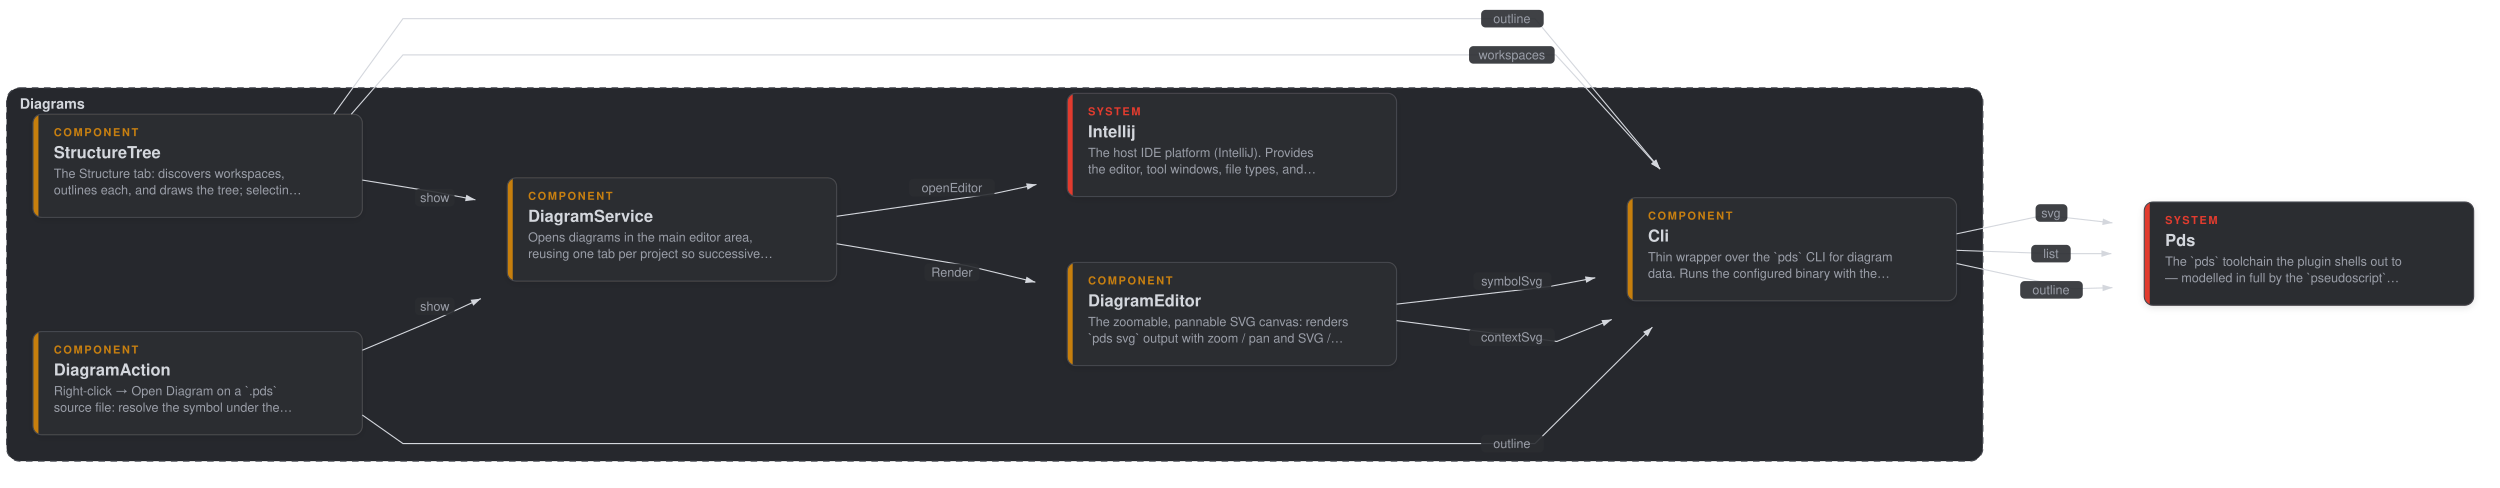
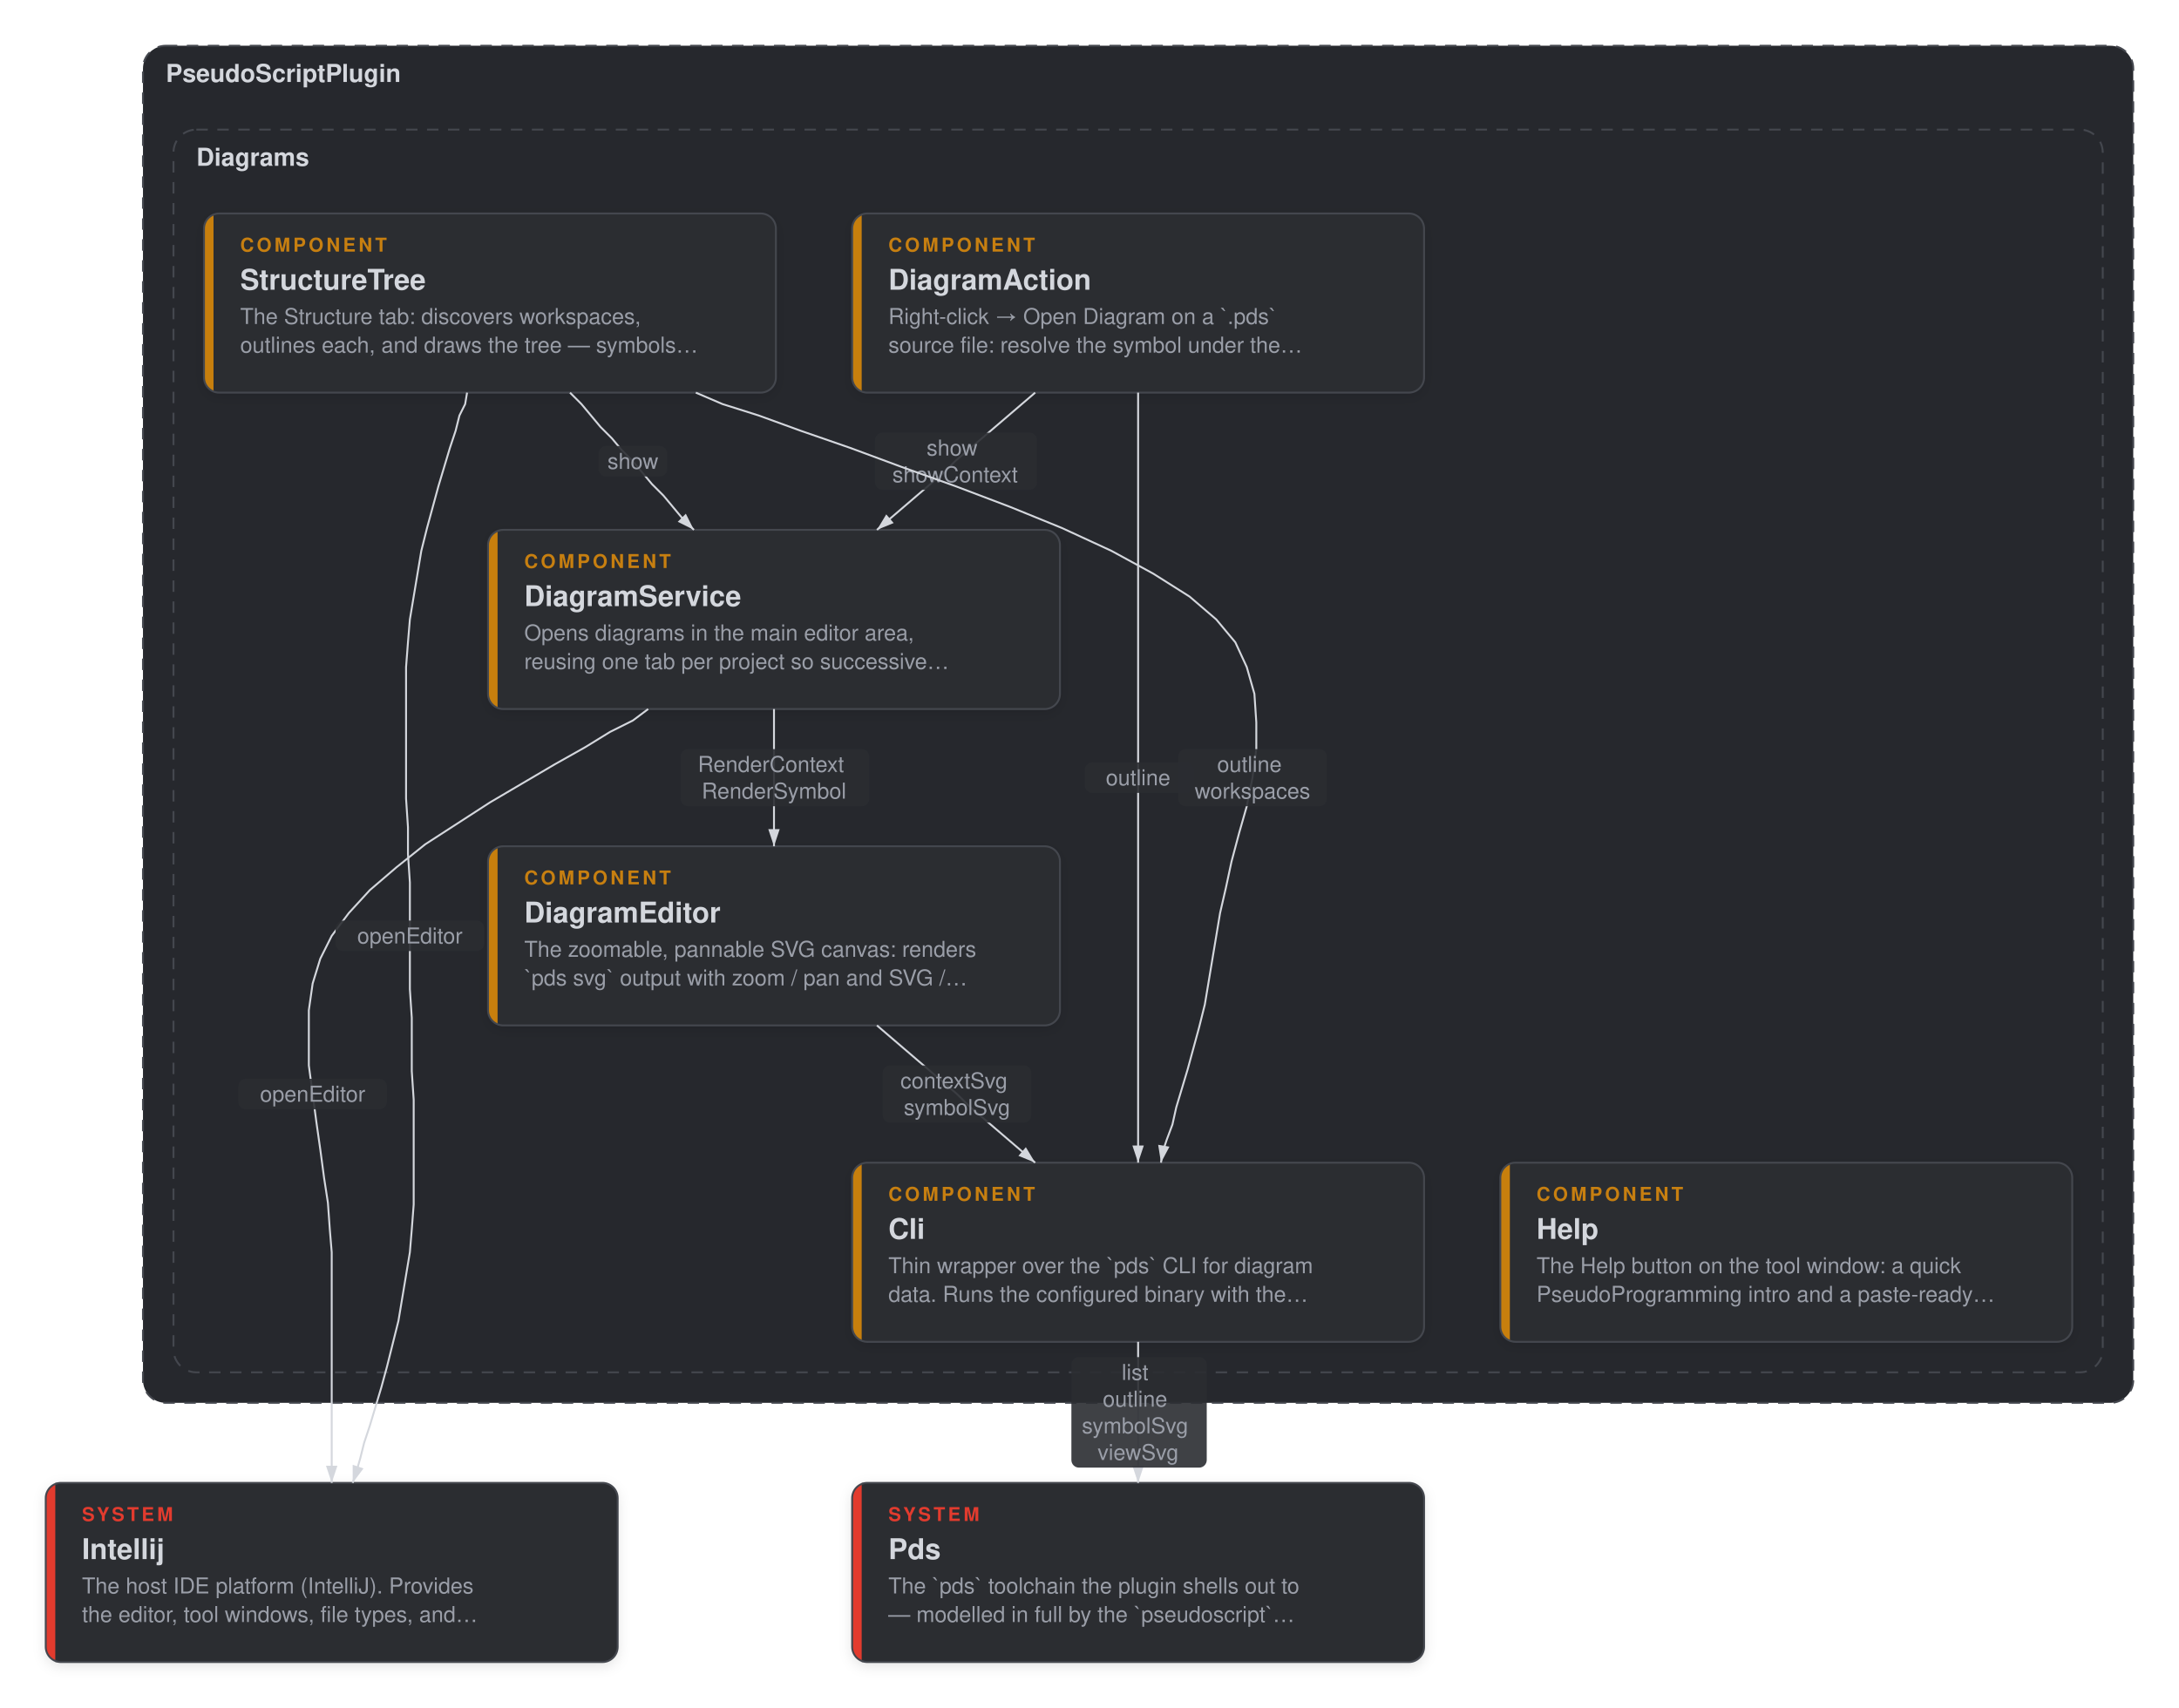
- <svg xmlns="http://www.w3.org/2000/svg" viewBox="0 0 2277 444" width="2277" height="444" font-family="sans-serif" font-size="13">
+ <svg xmlns="http://www.w3.org/2000/svg" viewBox="0 0 1143 896" width="1143" height="896" font-family="sans-serif" font-size="13">
  <defs>
    <marker id="arrow" markerWidth="10" markerHeight="10" refX="9" refY="3" orient="auto" markerUnits="strokeWidth">
      <path d="M0,0 L9,3 L0,6 z" fill="#d4d7dd" />
    </marker>
    <filter id="cardlift" x="-12%" y="-12%" width="124%" height="140%">
      <feDropShadow dx="0" dy="2" stdDeviation="3.5" flood-color="#000000" flood-opacity="0.12" />
    </filter>
  </defs>
  <g font-family="Helvetica, Arial, sans-serif">
-     <rect x="6" y="80" width="1800" height="340" rx="12" fill="#26282d" stroke="#44474e" stroke-dasharray="6 5" />
-     <text x="18" y="99" font-size="13" font-weight="700" fill="#d4d7dd">Diagrams</text>
-     <rect x="1482" y="180" width="300" height="94" rx="8" fill="#c77f10" filter="url(#cardlift)" />
-     <path d="M1487,180 H1774 A8,8 0 0 1 1782,188 V266 A8,8 0 0 1 1774,274 H1487 Z" fill="#2b2d31" />
-     <rect x="1482" y="180" width="300" height="94" rx="8" fill="none" stroke="#44474e" />
-     <text x="1501" y="200" font-size="10" letter-spacing="1.5" font-weight="600" fill="#c77f10">COMPONENT</text>
-     <text x="1501" y="220" font-size="15" font-weight="700" fill="#d4d7dd">Cli</text>
-     <text x="1501" y="238" font-size="11.5" fill="#9a9ea8">Thin wrapper over the `pds` CLI for diagram</text>
-     <text x="1501" y="253" font-size="11.5" fill="#9a9ea8">data. Runs the configured binary with the…</text>
-     <rect x="30" y="104" width="300" height="94" rx="8" fill="#c77f10" filter="url(#cardlift)" />
-     <path d="M35,104 H322 A8,8 0 0 1 330,112 V190 A8,8 0 0 1 322,198 H35 Z" fill="#2b2d31" />
-     <rect x="30" y="104" width="300" height="94" rx="8" fill="none" stroke="#44474e" />
-     <text x="49" y="124" font-size="10" letter-spacing="1.5" font-weight="600" fill="#c77f10">COMPONENT</text>
-     <text x="49" y="144" font-size="15" font-weight="700" fill="#d4d7dd">StructureTree</text>
-     <text x="49" y="162" font-size="11.5" fill="#9a9ea8">The Structure tab: discovers workspaces,</text>
-     <text x="49" y="177" font-size="11.5" fill="#9a9ea8">outlines each, and draws the tree; selectin…</text>
-     <rect x="462" y="162" width="300" height="94" rx="8" fill="#c77f10" filter="url(#cardlift)" />
-     <path d="M467,162 H754 A8,8 0 0 1 762,170 V248 A8,8 0 0 1 754,256 H467 Z" fill="#2b2d31" />
-     <rect x="462" y="162" width="300" height="94" rx="8" fill="none" stroke="#44474e" />
-     <text x="481" y="182" font-size="10" letter-spacing="1.5" font-weight="600" fill="#c77f10">COMPONENT</text>
-     <text x="481" y="202" font-size="15" font-weight="700" fill="#d4d7dd">DiagramService</text>
-     <text x="481" y="220" font-size="11.5" fill="#9a9ea8">Opens diagrams in the main editor area,</text>
-     <text x="481" y="235" font-size="11.5" fill="#9a9ea8">reusing one tab per project so successive…</text>
-     <rect x="972" y="239" width="300" height="94" rx="8" fill="#c77f10" filter="url(#cardlift)" />
-     <path d="M977,239 H1264 A8,8 0 0 1 1272,247 V325 A8,8 0 0 1 1264,333 H977 Z" fill="#2b2d31" />
-     <rect x="972" y="239" width="300" height="94" rx="8" fill="none" stroke="#44474e" />
-     <text x="991" y="259" font-size="10" letter-spacing="1.5" font-weight="600" fill="#c77f10">COMPONENT</text>
-     <text x="991" y="279" font-size="15" font-weight="700" fill="#d4d7dd">DiagramEditor</text>
-     <text x="991" y="297" font-size="11.5" fill="#9a9ea8">The zoomable, pannable SVG canvas: renders</text>
-     <text x="991" y="312" font-size="11.5" fill="#9a9ea8">`pds svg` output with zoom / pan and SVG /…</text>
-     <rect x="30" y="302" width="300" height="94" rx="8" fill="#c77f10" filter="url(#cardlift)" />
-     <path d="M35,302 H322 A8,8 0 0 1 330,310 V388 A8,8 0 0 1 322,396 H35 Z" fill="#2b2d31" />
-     <rect x="30" y="302" width="300" height="94" rx="8" fill="none" stroke="#44474e" />
-     <text x="49" y="322" font-size="10" letter-spacing="1.5" font-weight="600" fill="#c77f10">COMPONENT</text>
-     <text x="49" y="342" font-size="15" font-weight="700" fill="#d4d7dd">DiagramAction</text>
-     <text x="49" y="360" font-size="11.5" fill="#9a9ea8">Right-click → Open Diagram on a `.pds`</text>
-     <text x="49" y="375" font-size="11.5" fill="#9a9ea8">source file: resolve the symbol under the…</text>
-     <rect x="972" y="85" width="300" height="94" rx="8" fill="#e23b2e" filter="url(#cardlift)" />
-     <path d="M977,85 H1264 A8,8 0 0 1 1272,93 V171 A8,8 0 0 1 1264,179 H977 Z" fill="#2b2d31" />
-     <rect x="972" y="85" width="300" height="94" rx="8" fill="none" stroke="#44474e" />
-     <text x="991" y="105" font-size="10" letter-spacing="1.5" font-weight="600" fill="#e23b2e">SYSTEM</text>
-     <text x="991" y="125" font-size="15" font-weight="700" fill="#d4d7dd">Intellij</text>
-     <text x="991" y="143" font-size="11.5" fill="#9a9ea8">The host IDE platform (IntelliJ). Provides</text>
-     <text x="991" y="158" font-size="11.5" fill="#9a9ea8">the editor, tool windows, file types, and…</text>
-     <rect x="1953" y="184" width="300" height="94" rx="8" fill="#e23b2e" filter="url(#cardlift)" />
-     <path d="M1958,184 H2245 A8,8 0 0 1 2253,192 V270 A8,8 0 0 1 2245,278 H1958 Z" fill="#2b2d31" />
-     <rect x="1953" y="184" width="300" height="94" rx="8" fill="none" stroke="#44474e" />
-     <text x="1972" y="204" font-size="10" letter-spacing="1.5" font-weight="600" fill="#e23b2e">SYSTEM</text>
-     <text x="1972" y="224" font-size="15" font-weight="700" fill="#d4d7dd">Pds</text>
-     <text x="1972" y="242" font-size="11.5" fill="#9a9ea8">The `pds` toolchain the plugin shells out to</text>
-     <text x="1972" y="257" font-size="11.5" fill="#9a9ea8">— modelled in full by the `pseudoscript`…</text>
-     <path d="M1782,228 L1869,231 L1923,231 " fill="none" stroke="#d4d7dd" marker-end="url(#arrow)" />
-     <path d="M1782,240 L1888,263 L1924,262 " fill="none" stroke="#d4d7dd" marker-end="url(#arrow)" />
-     <path d="M1782,213 L1862,196 L1924,203 " fill="none" stroke="#d4d7dd" marker-end="url(#arrow)" />
-     <path d="M304,104 L367,17 L583,17 L838,17 L1093,17 L1398,17 L1512,154 " fill="none" stroke="#d4d7dd" marker-end="url(#arrow)" />
-     <path d="M320,104 L367,50 L583,50 L838,50 L1093,50 L1417,50 L1512,154 " fill="none" stroke="#d4d7dd" marker-end="url(#arrow)" />
-     <path d="M330,164 L397,175 L433,182 " fill="none" stroke="#d4d7dd" marker-end="url(#arrow)" />
-     <path d="M762,222 L881,242 L943,257 " fill="none" stroke="#d4d7dd" marker-end="url(#arrow)" />
-     <path d="M1272,292 L1418,311 L1468,291 " fill="none" stroke="#d4d7dd" marker-end="url(#arrow)" />
-     <path d="M1272,277 L1411,261 L1453,253 " fill="none" stroke="#d4d7dd" marker-end="url(#arrow)" />
-     <path d="M762,197 L907,176 L944,168 " fill="none" stroke="#d4d7dd" marker-end="url(#arrow)" />
-     <path d="M330,378 L367,404 L583,404 L838,404 L1093,404 L1398,404 L1505,298 " fill="none" stroke="#d4d7dd" marker-end="url(#arrow)" />
-     <path d="M330,319 L399,290 L438,272 " fill="none" stroke="#d4d7dd" marker-end="url(#arrow)" />
-     <rect x="1850" y="223" width="36" height="16" rx="4" fill="#2b2d31e6" />
-     <text x="1868" y="235" text-anchor="middle" font-size="11.5" fill="#9a9ea8">list</text>
-     <rect x="1840" y="256" width="57" height="16" rx="4" fill="#2b2d31e6" />
-     <text x="1868" y="268" text-anchor="middle" font-size="11.5" fill="#9a9ea8">outline</text>
-     <rect x="1854" y="186" width="29" height="16" rx="4" fill="#2b2d31e6" />
-     <text x="1868" y="198" text-anchor="middle" font-size="11.5" fill="#9a9ea8">svg</text>
-     <rect x="1349" y="9" width="57" height="16" rx="4" fill="#2b2d31e6" />
-     <text x="1377" y="21" text-anchor="middle" font-size="11.5" fill="#9a9ea8">outline</text>
-     <rect x="1338" y="42" width="78" height="16" rx="4" fill="#2b2d31e6" />
-     <text x="1377" y="54" text-anchor="middle" font-size="11.5" fill="#9a9ea8">workspaces</text>
-     <rect x="378" y="172" width="36" height="16" rx="4" fill="#2b2d31e6" />
-     <text x="396" y="184" text-anchor="middle" font-size="11.5" fill="#9a9ea8">show</text>
-     <rect x="842" y="240" width="50" height="16" rx="4" fill="#2b2d31e6" />
-     <text x="867" y="252" text-anchor="middle" font-size="11.5" fill="#9a9ea8">Render</text>
-     <rect x="1338" y="299" width="78" height="16" rx="4" fill="#2b2d31e6" />
-     <text x="1377" y="311" text-anchor="middle" font-size="11.5" fill="#9a9ea8">contextSvg</text>
-     <rect x="1342" y="248" width="71" height="16" rx="4" fill="#2b2d31e6" />
-     <text x="1377" y="260" text-anchor="middle" font-size="11.5" fill="#9a9ea8">symbolSvg</text>
-     <rect x="828" y="163" width="78" height="16" rx="4" fill="#2b2d31e6" />
-     <text x="867" y="175" text-anchor="middle" font-size="11.5" fill="#9a9ea8">openEditor</text>
-     <rect x="1349" y="396" width="57" height="16" rx="4" fill="#2b2d31e6" />
-     <text x="1377" y="408" text-anchor="middle" font-size="11.5" fill="#9a9ea8">outline</text>
-     <rect x="378" y="271" width="36" height="16" rx="4" fill="#2b2d31e6" />
-     <text x="396" y="283" text-anchor="middle" font-size="11.5" fill="#9a9ea8">show</text>
+     <rect x="75" y="24" width="1044" height="712" rx="12" fill="#26282d" stroke="#44474e" stroke-dasharray="6 5" />
+     <text x="87" y="43" font-size="13" font-weight="700" fill="#d4d7dd">PseudoScriptPlugin</text>
+     <rect x="91" y="68" width="1012" height="652" rx="12" fill="#26282d" stroke="#44474e" stroke-dasharray="6 5" />
+     <text x="103" y="87" font-size="13" font-weight="700" fill="#d4d7dd">Diagrams</text>
+     <rect x="447" y="610" width="300" height="94" rx="8" fill="#c77f10" filter="url(#cardlift)" />
+     <path d="M452,610 H739 A8,8 0 0 1 747,618 V696 A8,8 0 0 1 739,704 H452 Z" fill="#2b2d31" />
+     <rect x="447" y="610" width="300" height="94" rx="8" fill="none" stroke="#44474e" />
+     <text x="466" y="630" font-size="10" letter-spacing="1.5" font-weight="600" fill="#c77f10">COMPONENT</text>
+     <text x="466" y="650" font-size="15" font-weight="700" fill="#d4d7dd">Cli</text>
+     <text x="466" y="668" font-size="11.5" fill="#9a9ea8">Thin wrapper over the `pds` CLI for diagram</text>
+     <text x="466" y="683" font-size="11.5" fill="#9a9ea8">data. Runs the configured binary with the…</text>
+     <rect x="107" y="112" width="300" height="94" rx="8" fill="#c77f10" filter="url(#cardlift)" />
+     <path d="M112,112 H399 A8,8 0 0 1 407,120 V198 A8,8 0 0 1 399,206 H112 Z" fill="#2b2d31" />
+     <rect x="107" y="112" width="300" height="94" rx="8" fill="none" stroke="#44474e" />
+     <text x="126" y="132" font-size="10" letter-spacing="1.5" font-weight="600" fill="#c77f10">COMPONENT</text>
+     <text x="126" y="152" font-size="15" font-weight="700" fill="#d4d7dd">StructureTree</text>
+     <text x="126" y="170" font-size="11.5" fill="#9a9ea8">The Structure tab: discovers workspaces,</text>
+     <text x="126" y="185" font-size="11.5" fill="#9a9ea8">outlines each, and draws the tree — symbols…</text>
+     <rect x="256" y="278" width="300" height="94" rx="8" fill="#c77f10" filter="url(#cardlift)" />
+     <path d="M261,278 H548 A8,8 0 0 1 556,286 V364 A8,8 0 0 1 548,372 H261 Z" fill="#2b2d31" />
+     <rect x="256" y="278" width="300" height="94" rx="8" fill="none" stroke="#44474e" />
+     <text x="275" y="298" font-size="10" letter-spacing="1.5" font-weight="600" fill="#c77f10">COMPONENT</text>
+     <text x="275" y="318" font-size="15" font-weight="700" fill="#d4d7dd">DiagramService</text>
+     <text x="275" y="336" font-size="11.5" fill="#9a9ea8">Opens diagrams in the main editor area,</text>
+     <text x="275" y="351" font-size="11.5" fill="#9a9ea8">reusing one tab per project so successive…</text>
+     <rect x="256" y="444" width="300" height="94" rx="8" fill="#c77f10" filter="url(#cardlift)" />
+     <path d="M261,444 H548 A8,8 0 0 1 556,452 V530 A8,8 0 0 1 548,538 H261 Z" fill="#2b2d31" />
+     <rect x="256" y="444" width="300" height="94" rx="8" fill="none" stroke="#44474e" />
+     <text x="275" y="464" font-size="10" letter-spacing="1.5" font-weight="600" fill="#c77f10">COMPONENT</text>
+     <text x="275" y="484" font-size="15" font-weight="700" fill="#d4d7dd">DiagramEditor</text>
+     <text x="275" y="502" font-size="11.5" fill="#9a9ea8">The zoomable, pannable SVG canvas: renders</text>
+     <text x="275" y="517" font-size="11.5" fill="#9a9ea8">`pds svg` output with zoom / pan and SVG /…</text>
+     <rect x="447" y="112" width="300" height="94" rx="8" fill="#c77f10" filter="url(#cardlift)" />
+     <path d="M452,112 H739 A8,8 0 0 1 747,120 V198 A8,8 0 0 1 739,206 H452 Z" fill="#2b2d31" />
+     <rect x="447" y="112" width="300" height="94" rx="8" fill="none" stroke="#44474e" />
+     <text x="466" y="132" font-size="10" letter-spacing="1.5" font-weight="600" fill="#c77f10">COMPONENT</text>
+     <text x="466" y="152" font-size="15" font-weight="700" fill="#d4d7dd">DiagramAction</text>
+     <text x="466" y="170" font-size="11.5" fill="#9a9ea8">Right-click → Open Diagram on a `.pds`</text>
+     <text x="466" y="185" font-size="11.5" fill="#9a9ea8">source file: resolve the symbol under the…</text>
+     <rect x="787" y="610" width="300" height="94" rx="8" fill="#c77f10" filter="url(#cardlift)" />
+     <path d="M792,610 H1079 A8,8 0 0 1 1087,618 V696 A8,8 0 0 1 1079,704 H792 Z" fill="#2b2d31" />
+     <rect x="787" y="610" width="300" height="94" rx="8" fill="none" stroke="#44474e" />
+     <text x="806" y="630" font-size="10" letter-spacing="1.5" font-weight="600" fill="#c77f10">COMPONENT</text>
+     <text x="806" y="650" font-size="15" font-weight="700" fill="#d4d7dd">Help</text>
+     <text x="806" y="668" font-size="11.5" fill="#9a9ea8">The Help button on the tool window: a quick</text>
+     <text x="806" y="683" font-size="11.5" fill="#9a9ea8">PseudoProgramming intro and a paste-ready…</text>
+     <rect x="24" y="778" width="300" height="94" rx="8" fill="#e23b2e" filter="url(#cardlift)" />
+     <path d="M29,778 H316 A8,8 0 0 1 324,786 V864 A8,8 0 0 1 316,872 H29 Z" fill="#2b2d31" />
+     <rect x="24" y="778" width="300" height="94" rx="8" fill="none" stroke="#44474e" />
+     <text x="43" y="798" font-size="10" letter-spacing="1.5" font-weight="600" fill="#e23b2e">SYSTEM</text>
+     <text x="43" y="818" font-size="15" font-weight="700" fill="#d4d7dd">Intellij</text>
+     <text x="43" y="836" font-size="11.5" fill="#9a9ea8">The host IDE platform (IntelliJ). Provides</text>
+     <text x="43" y="851" font-size="11.5" fill="#9a9ea8">the editor, tool windows, file types, and…</text>
+     <rect x="447" y="778" width="300" height="94" rx="8" fill="#e23b2e" filter="url(#cardlift)" />
+     <path d="M452,778 H739 A8,8 0 0 1 747,786 V864 A8,8 0 0 1 739,872 H452 Z" fill="#2b2d31" />
+     <rect x="447" y="778" width="300" height="94" rx="8" fill="none" stroke="#44474e" />
+     <text x="466" y="798" font-size="10" letter-spacing="1.5" font-weight="600" fill="#e23b2e">SYSTEM</text>
+     <text x="466" y="818" font-size="15" font-weight="700" fill="#d4d7dd">Pds</text>
+     <text x="466" y="836" font-size="11.5" fill="#9a9ea8">The `pds` toolchain the plugin shells out to</text>
+     <text x="466" y="851" font-size="11.5" fill="#9a9ea8">— modelled in full by the `pseudoscript`…</text>
+     <path d="M597,704 L597,710 L597,716 L597,723 L597,729 L597,735 L597,741 L597,747 L597,753 L597,760 L597,766 L597,772 L597,778 " fill="none" stroke="#d4d7dd" marker-end="url(#arrow)" />
+     <rect x="562" y="712" width="71" height="58" rx="4" fill="#2b2d31e6" />
+     <text x="597" y="724" text-anchor="middle" font-size="11.5" fill="#9a9ea8">
+       <tspan x="597" dy="0">list</tspan>
+       <tspan x="597" dy="14">outline</tspan>
+       <tspan x="597" dy="14">symbolSvg</tspan>
+       <tspan x="597" dy="14">viewSvg</tspan>
+     </text>
+     <path d="M597,206 L597,212 L597,218 L597,226 L597,235 L597,245 L597,255 L597,266 L597,277 L597,289 L597,301 L597,313 L597,325 L597,337 L597,350 L597,364 L597,379 L597,393 L597,408 L597,423 L597,437 L597,452 L597,466 L597,479 L597,491 L597,503 L597,515 L597,527 L597,539 L597,550 L597,561 L597,571 L597,581 L597,590 L597,598 L597,604 L597,610 " fill="none" stroke="#d4d7dd" marker-end="url(#arrow)" />
+     <rect x="569" y="400" width="57" height="16" rx="4" fill="#2b2d31e6" />
+     <text x="597" y="412" text-anchor="middle" font-size="11.5" fill="#9a9ea8">
+       <tspan x="597" dy="0">outline</tspan>
+     </text>
+     <path d="M543,206 L536,212 L529,218 L522,224 L515,230 L508,236 L501,242 L495,248 L488,254 L481,260 L474,266 L467,272 L460,278 " fill="none" stroke="#d4d7dd" marker-end="url(#arrow)" />
+     <rect x="459" y="227" width="85" height="30" rx="4" fill="#2b2d31e6" />
+     <text x="501" y="239" text-anchor="middle" font-size="11.5" fill="#9a9ea8">
+       <tspan x="501" dy="0">show</tspan>
+       <tspan x="501" dy="14">showContext</tspan>
+     </text>
+     <path d="M460,538 L467,544 L474,550 L481,556 L488,562 L495,568 L502,574 L508,580 L515,586 L522,592 L529,598 L536,604 L543,610 " fill="none" stroke="#d4d7dd" marker-end="url(#arrow)" />
+     <rect x="463" y="559" width="78" height="30" rx="4" fill="#2b2d31e6" />
+     <text x="502" y="571" text-anchor="middle" font-size="11.5" fill="#9a9ea8">
+       <tspan x="502" dy="0">contextSvg</tspan>
+       <tspan x="502" dy="14">symbolSvg</tspan>
+     </text>
+     <path d="M406,372 L406,378 L406,384 L406,390 L406,396 L406,402 L406,408 L406,414 L406,420 L406,426 L406,432 L406,438 L406,444 " fill="none" stroke="#d4d7dd" marker-end="url(#arrow)" />
+     <rect x="357" y="393" width="99" height="30" rx="4" fill="#2b2d31e6" />
+     <text x="406" y="405" text-anchor="middle" font-size="11.5" fill="#9a9ea8">
+       <tspan x="406" dy="0">RenderContext</tspan>
+       <tspan x="406" dy="14">RenderSymbol</tspan>
+     </text>
+     <path d="M340,372 L332,378 L320,384 L307,392 L291,401 L274,411 L257,421 L240,432 L223,443 L208,455 L194,467 L183,479 L174,491 L168,503 L164,516 L162,530 L162,545 L162,559 L164,574 L166,589 L168,603 L170,618 L172,631 L173,645 L174,657 L174,669 L174,681 L174,693 L174,705 L174,717 L174,728 L174,738 L174,748 L174,757 L174,765 L174,772 L174,778 " fill="none" stroke="#d4d7dd" marker-end="url(#arrow)" />
+     <rect x="125" y="566" width="78" height="16" rx="4" fill="#2b2d31e6" />
+     <text x="164" y="578" text-anchor="middle" font-size="11.5" fill="#9a9ea8">
+       <tspan x="164" dy="0">openEditor</tspan>
+     </text>
+     <path d="M365,206 L379,212 L398,218 L420,226 L446,235 L473,245 L501,255 L530,266 L557,277 L583,289 L605,301 L624,313 L638,325 L648,337 L654,350 L658,364 L659,379 L659,393 L657,408 L654,423 L650,437 L646,452 L643,466 L640,479 L638,491 L636,503 L634,515 L632,527 L629,539 L626,550 L623,561 L620,571 L617,581 L615,590 L612,598 L610,604 L609,610 " fill="none" stroke="#d4d7dd" marker-end="url(#arrow)" />
+     <rect x="618" y="393" width="78" height="30" rx="4" fill="#2b2d31e6" />
+     <text x="657" y="405" text-anchor="middle" font-size="11.5" fill="#9a9ea8">
+       <tspan x="657" dy="0">outline</tspan>
+       <tspan x="657" dy="14">workspaces</tspan>
+     </text>
+     <path d="M299,206 L305,212 L310,218 L315,224 L321,230 L326,236 L332,242 L337,248 L342,254 L348,260 L353,266 L358,272 L364,278 " fill="none" stroke="#d4d7dd" marker-end="url(#arrow)" />
+     <rect x="314" y="234" width="36" height="16" rx="4" fill="#2b2d31e6" />
+     <text x="332" y="246" text-anchor="middle" font-size="11.5" fill="#9a9ea8">
+       <tspan x="332" dy="0">show</tspan>
+     </text>
+     <path d="M245,206 L244,212 L241,218 L239,226 L236,235 L233,245 L230,255 L227,266 L224,277 L221,289 L219,301 L217,313 L215,325 L214,337 L213,350 L213,363 L213,377 L213,391 L213,405 L213,419 L214,434 L214,448 L215,463 L215,477 L215,491 L215,505 L215,519 L216,534 L216,548 L216,562 L217,577 L217,591 L217,605 L217,619 L217,632 L216,645 L215,657 L213,669 L211,681 L209,693 L206,705 L203,717 L200,728 L197,738 L194,748 L191,757 L189,765 L187,772 L185,778 " fill="none" stroke="#d4d7dd" marker-end="url(#arrow)" />
+     <rect x="176" y="483" width="78" height="16" rx="4" fill="#2b2d31e6" />
+     <text x="215" y="495" text-anchor="middle" font-size="11.5" fill="#9a9ea8">
+       <tspan x="215" dy="0">openEditor</tspan>
+     </text>
  </g>
</svg>
